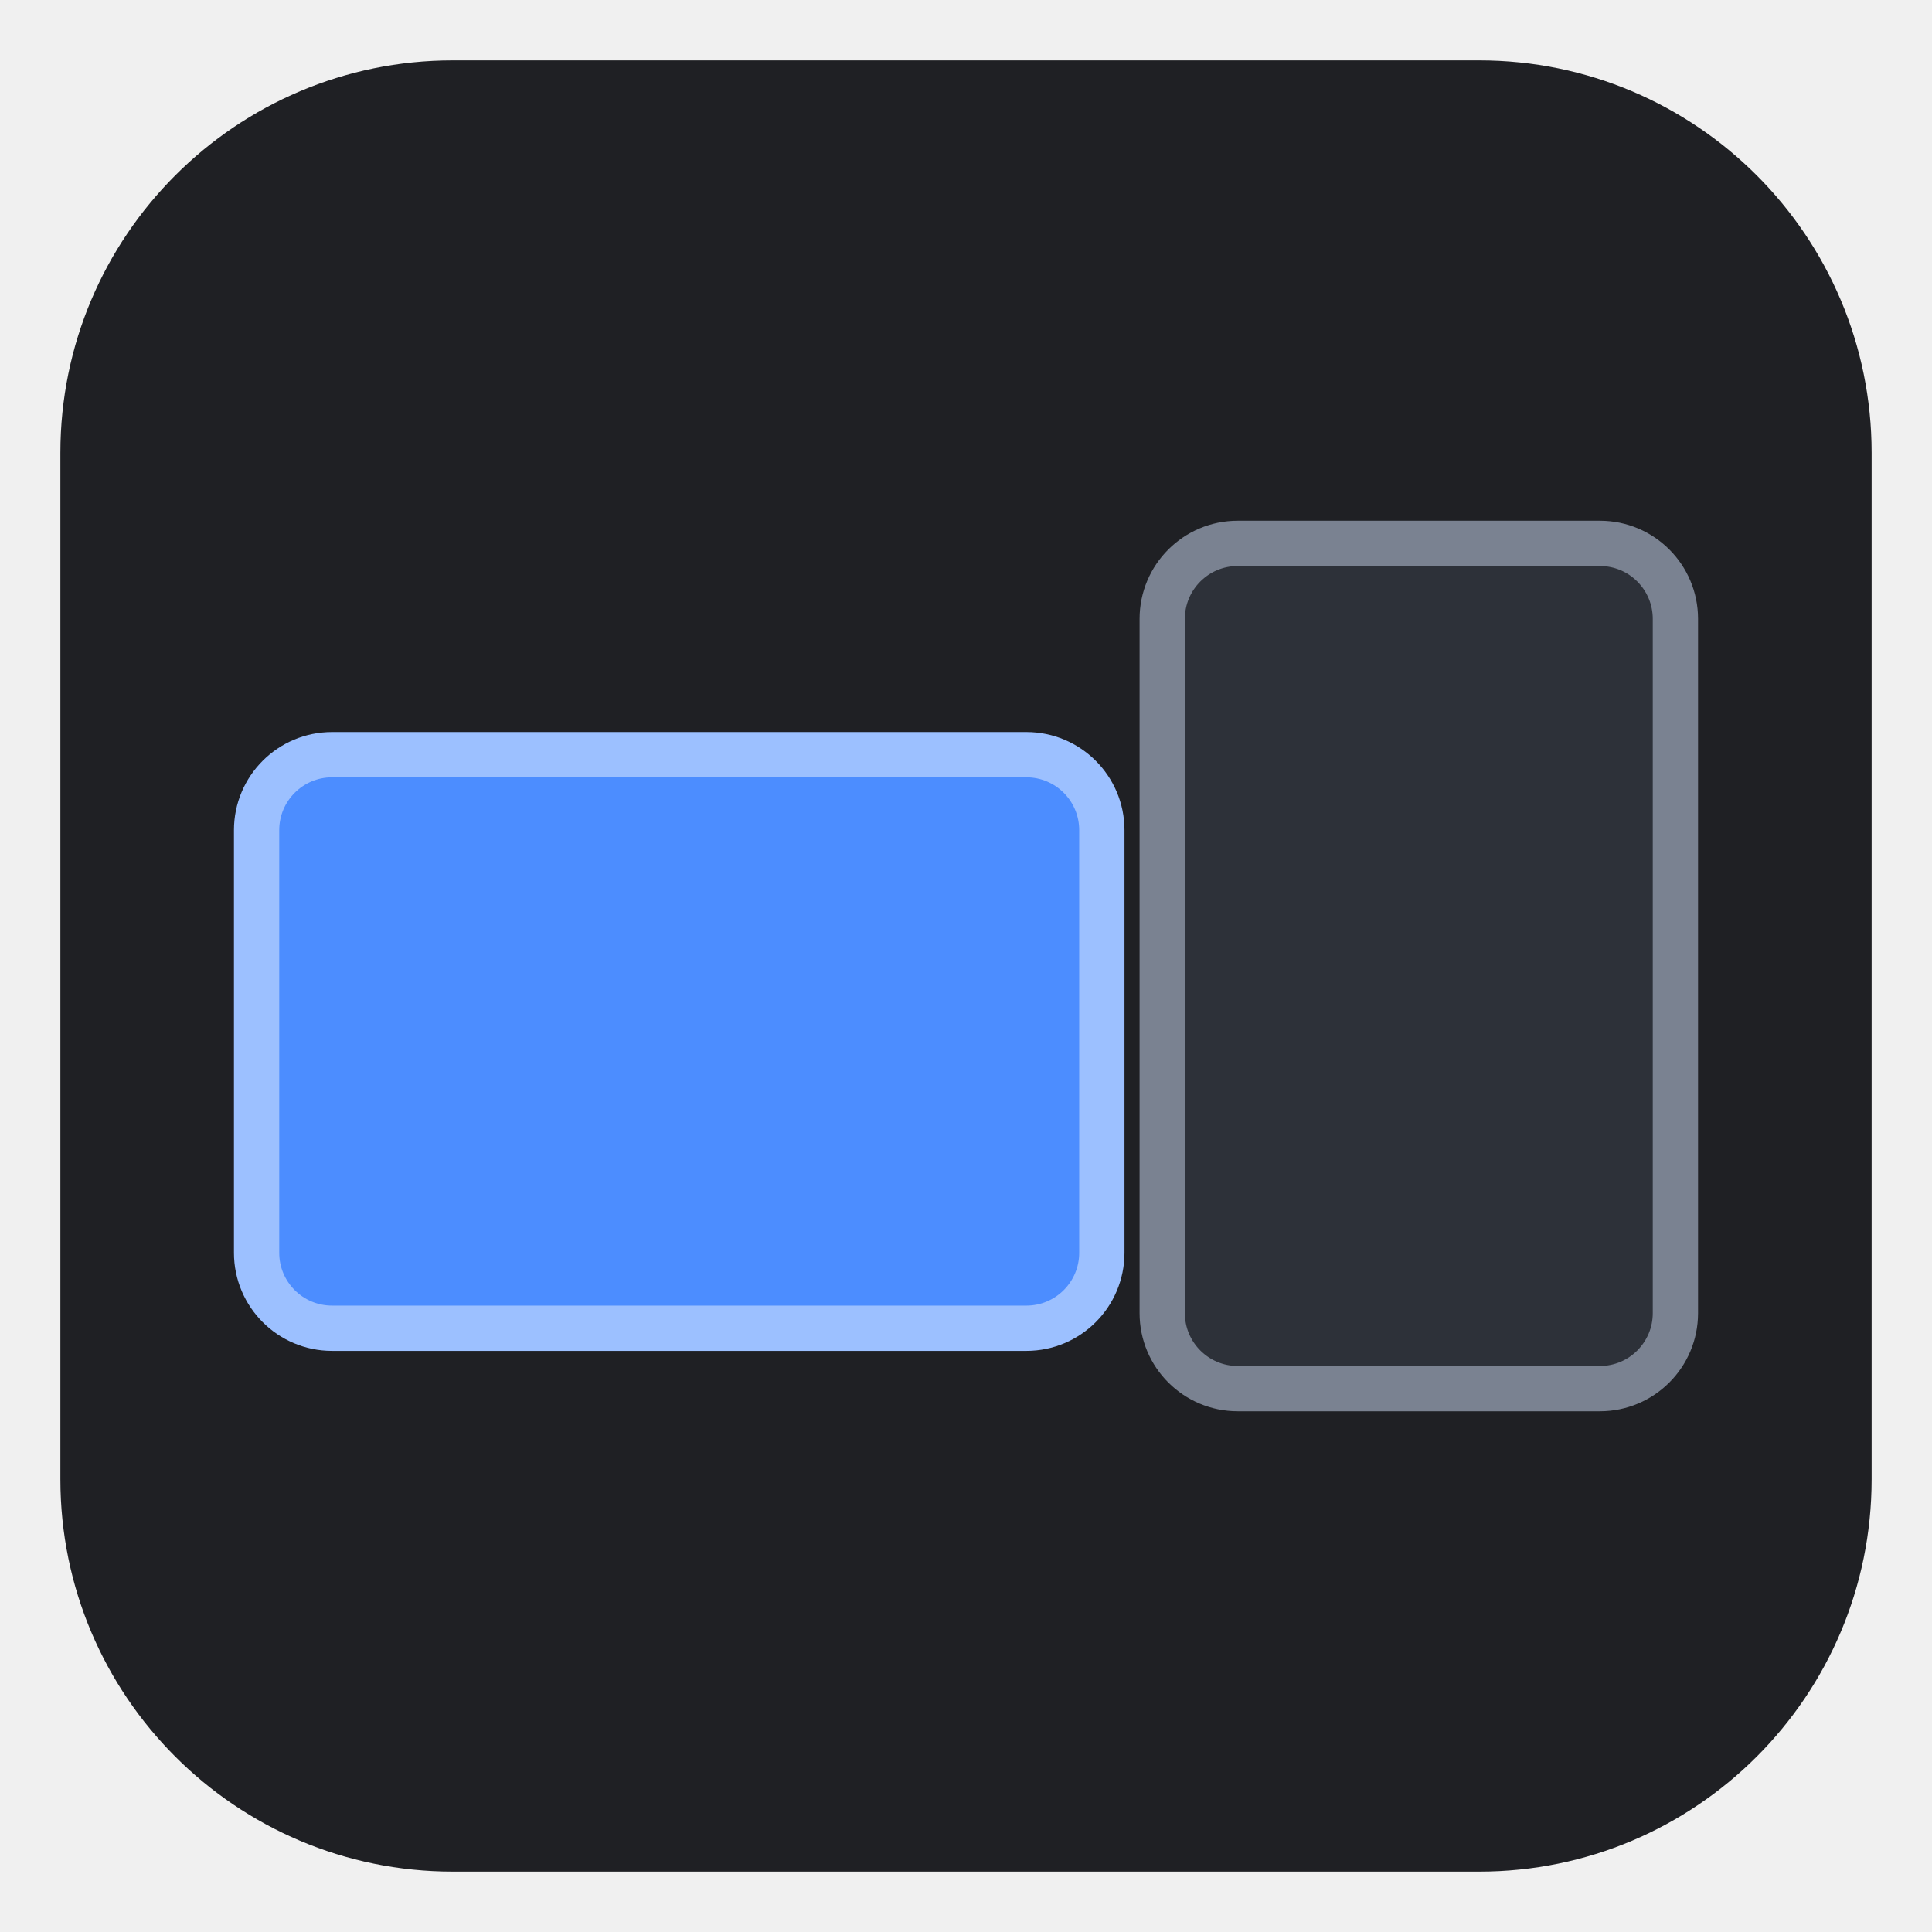
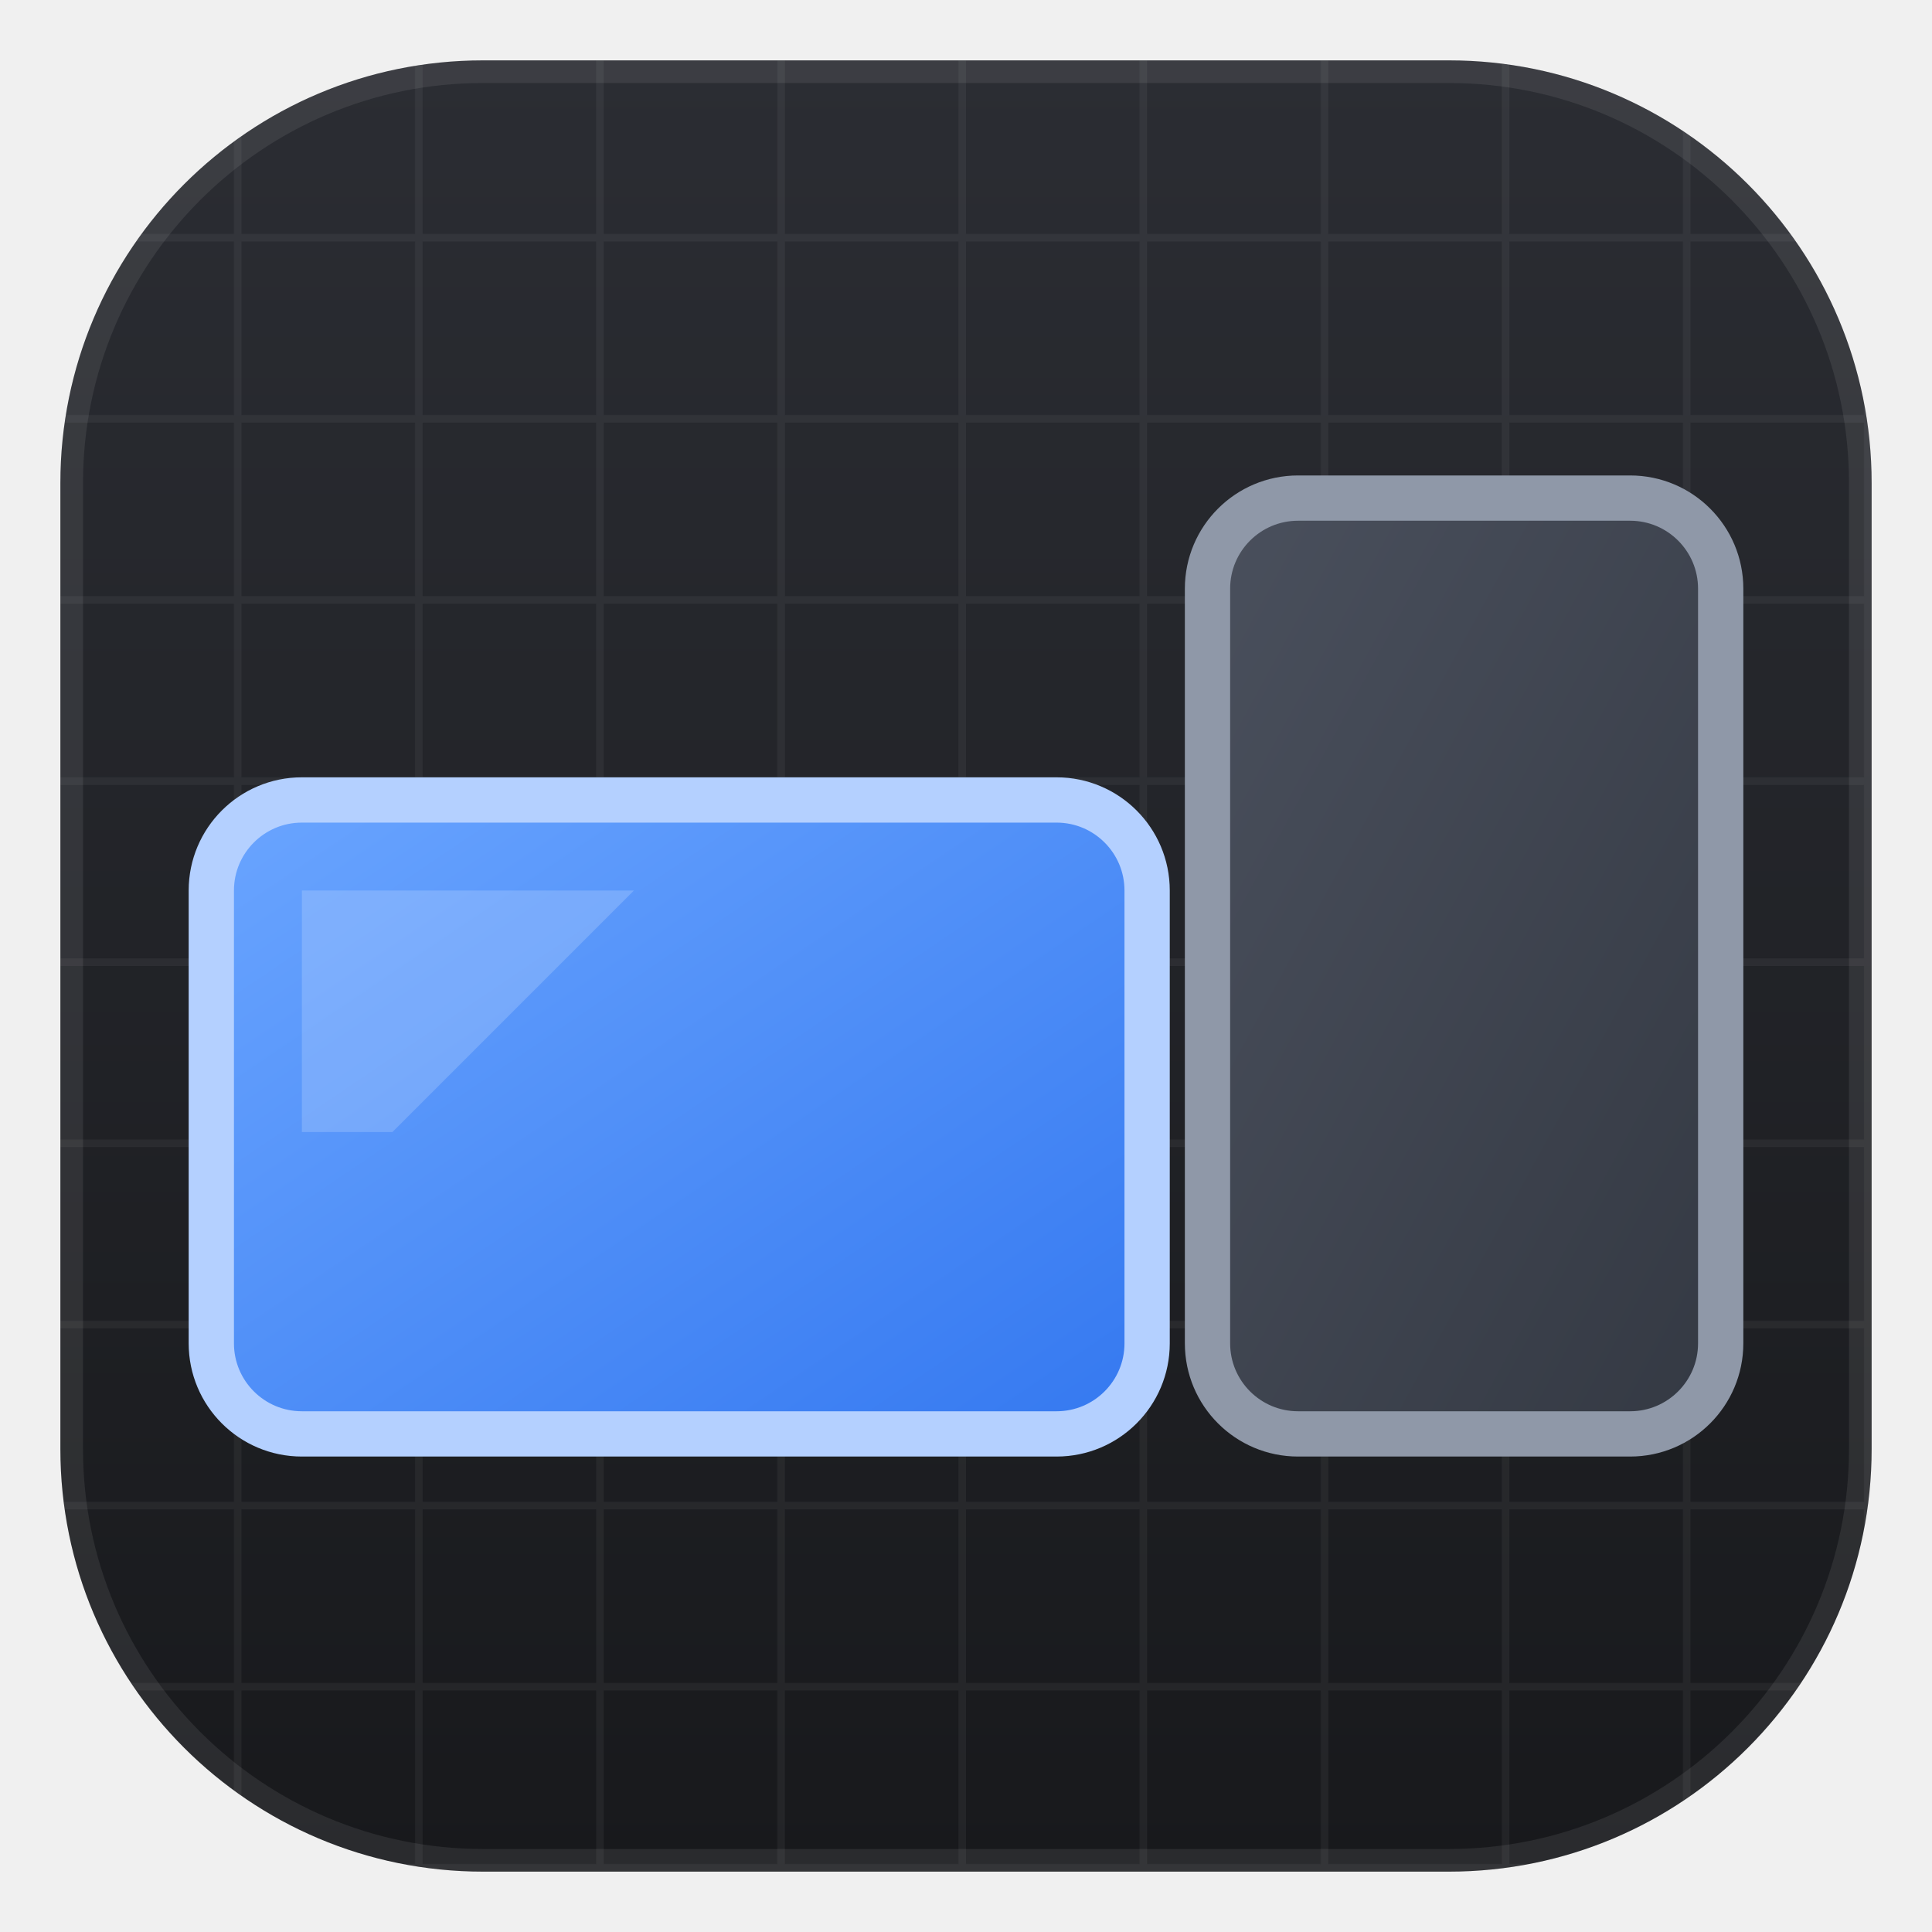
<svg xmlns="http://www.w3.org/2000/svg" width="128" height="128" viewBox="0 0 128 128">
-   <rect x="4" y="4" width="120" height="120" rx="26" fill="#1f2024" />
-   <rect x="77" y="36" width="34" height="56" rx="5" fill="#2d3139" stroke="#7a8291" stroke-width="3" />
-   <rect x="17" y="50" width="56" height="38" rx="5" fill="#4c8dff" stroke="#9cc0ff" stroke-width="3" />
+   <defs>
+     <linearGradient id="bg" x1="0" y1="0" x2="0" y2="1">
+       <stop offset="0" stop-color="#2b2d33" />
+       <stop offset="1" stop-color="#18191c" />
+     </linearGradient>
+     <linearGradient id="sel" x1="0" y1="0" x2="1" y2="1">
+       <stop offset="0" stop-color="#6aa5ff" />
+       <stop offset="1" stop-color="#3478f0" />
+     </linearGradient>
+     <linearGradient id="tile" x1="0" y1="0" x2="1" y2="1">
+       <stop offset="0" stop-color="#4a505d" />
+       <stop offset="1" stop-color="#343943" />
+     </linearGradient>
+     <clipPath id="card">
+       <rect x="4" y="4" width="120" height="120" rx="28" />
+     </clipPath>
+     <pattern id="grid" width="12" height="12" patternUnits="userSpaceOnUse" x="4" y="4">
+       <path d="M12 0V12H0" fill="none" stroke="#ffffff" stroke-opacity="0.05" stroke-width="1" />
+     </pattern>
+   </defs>
+   <rect x="4" y="4" width="120" height="120" rx="28" fill="url(#bg)" />
+   <rect x="4" y="4" width="120" height="120" fill="url(#grid)" clip-path="url(#card)" />
+   <rect x="4.75" y="4.75" width="118.5" height="118.5" rx="27.25" fill="none" stroke="#ffffff" stroke-opacity="0.08" stroke-width="1.5" />
+   <rect x="80" y="33" width="34" height="62" rx="6" fill="url(#tile)" stroke="#8f98a8" stroke-width="3" />
+   <rect x="14" y="53" width="62" height="42" rx="6" fill="url(#sel)" stroke="#b4d0ff" stroke-width="3" />
+   <path d="M20 59h22l-16 16h-6z" fill="#ffffff" fill-opacity="0.18" />
</svg>
